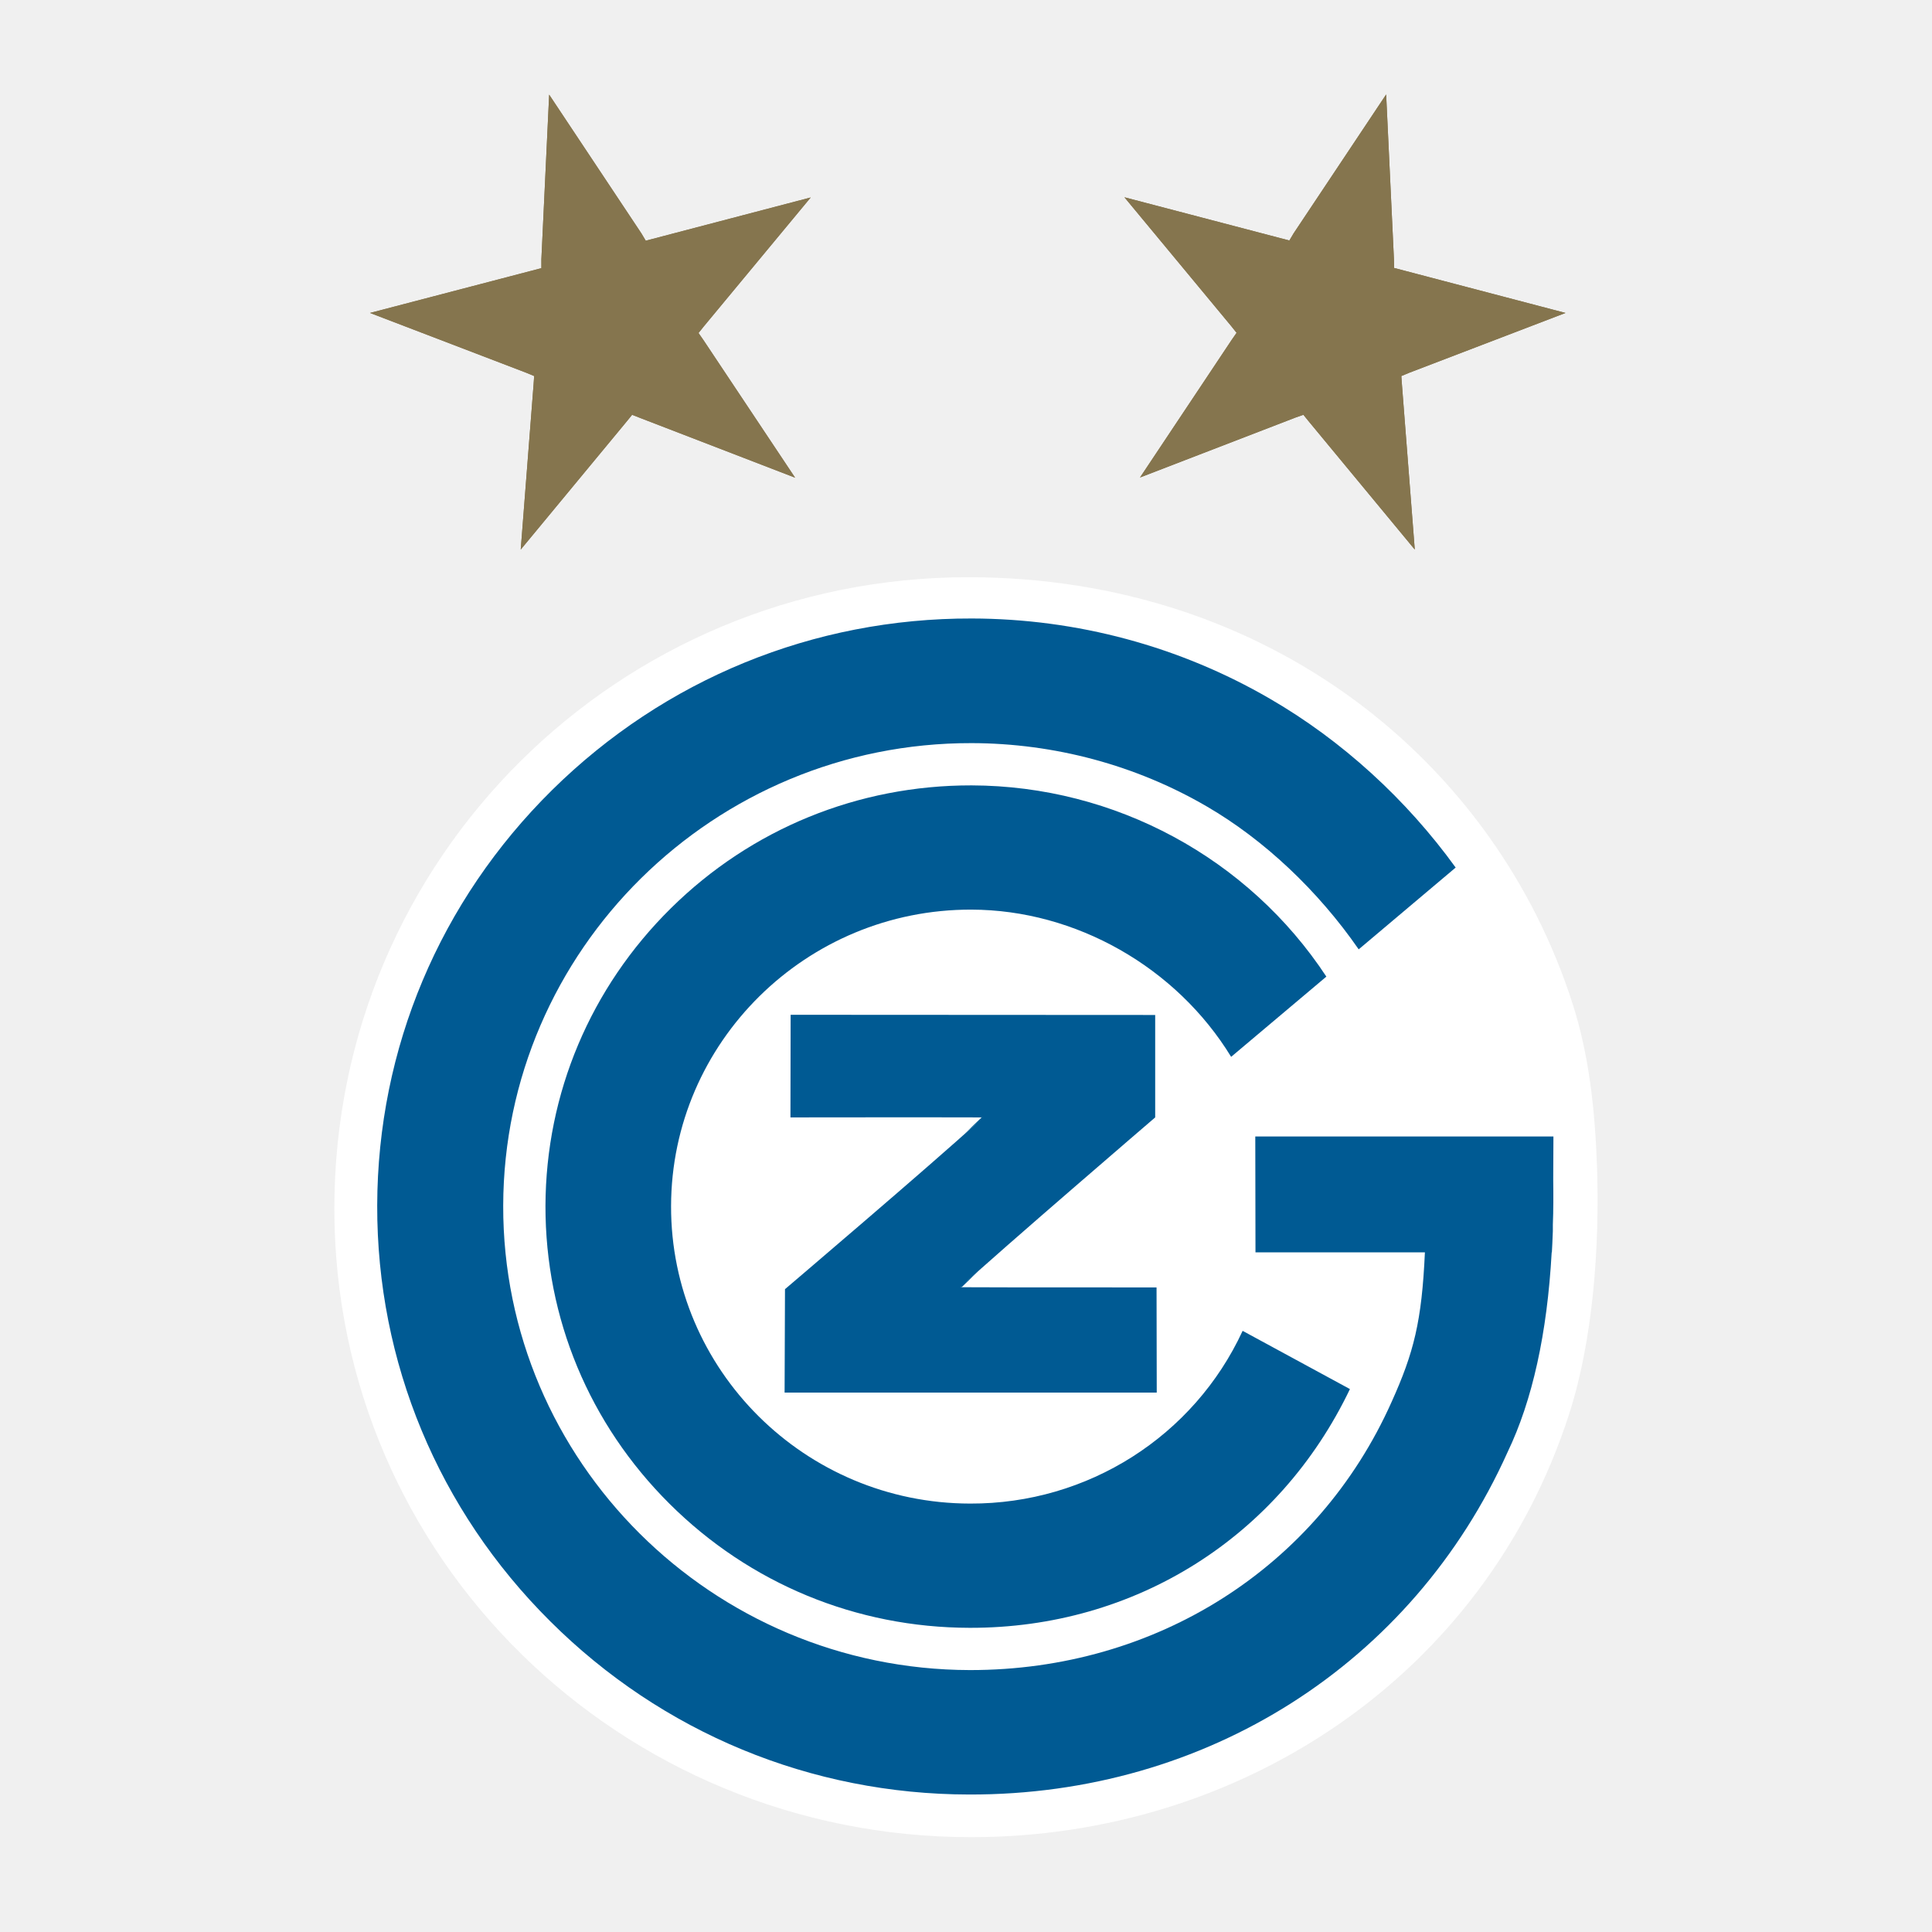
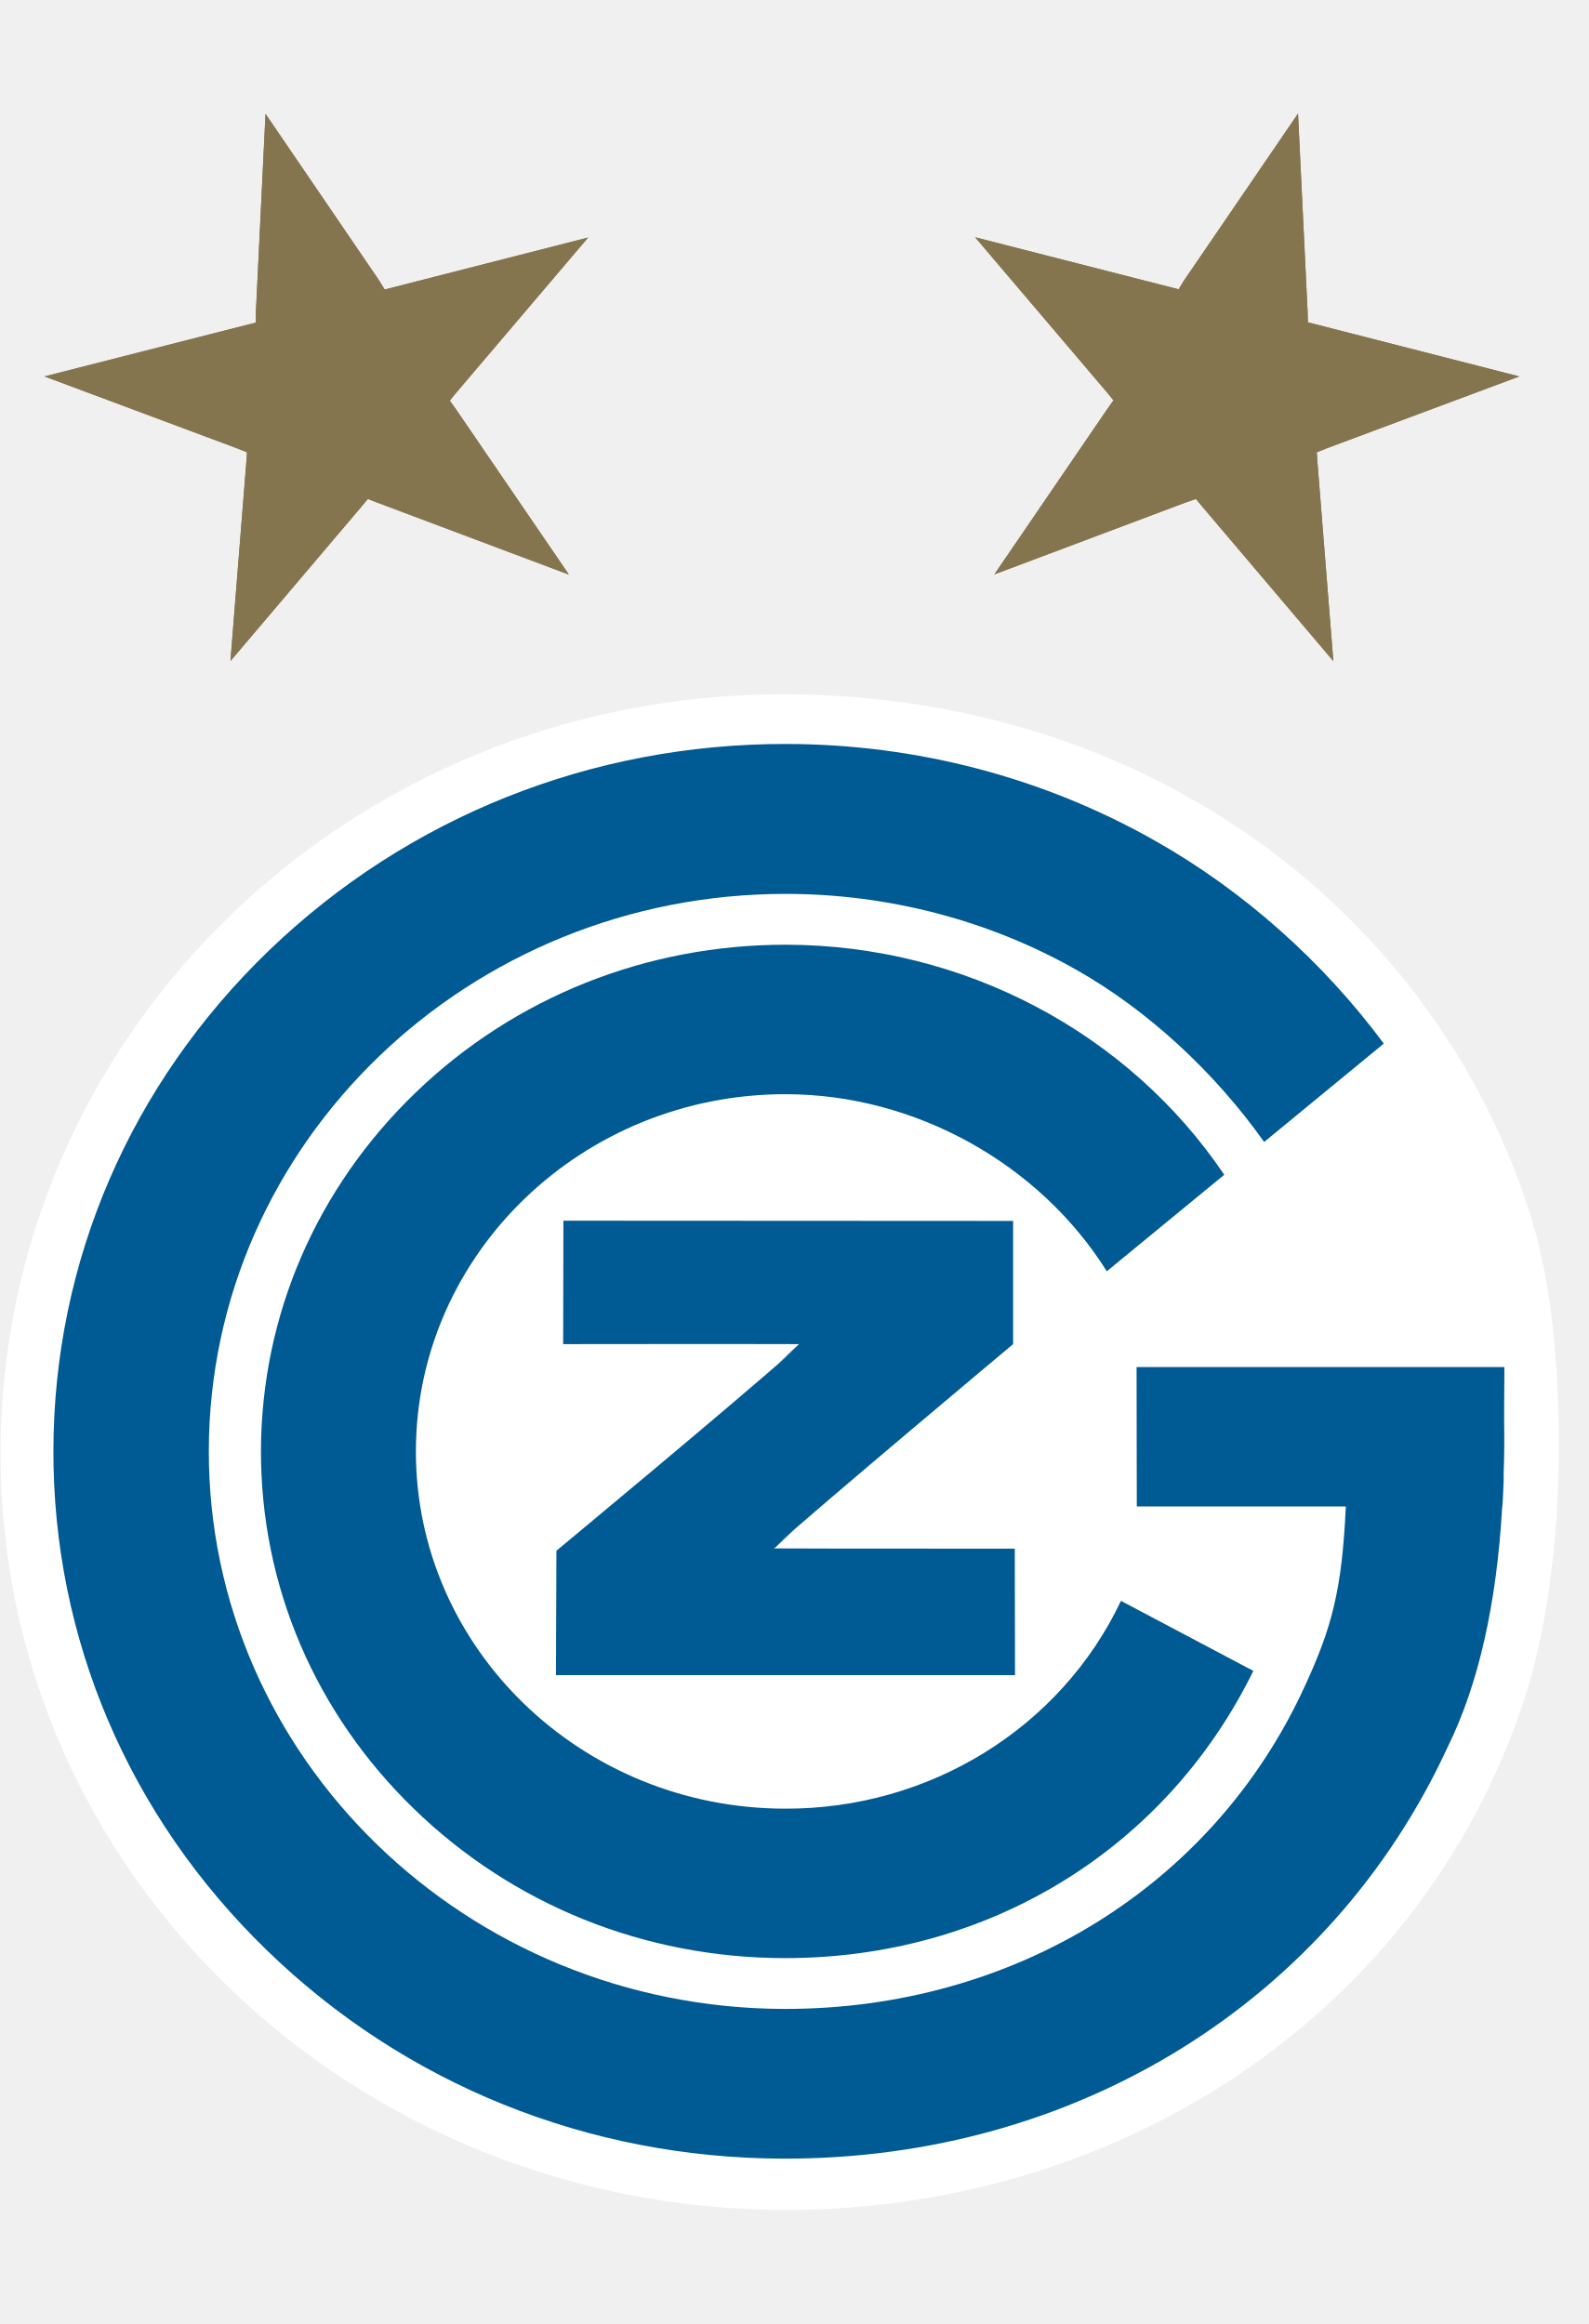
- <svg xmlns="http://www.w3.org/2000/svg" version="1.1" id="Layer_1" x="0px" y="0px" viewBox="0 0 99.21 99.21" style="enable-background:new 0 0 99.21 99.21;" xml:space="preserve">
-   <style type="text/css">
- 	.st0{fill-rule:evenodd;clip-rule:evenodd;fill:#85754E;}
- 	.st1{fill:#85754E;}
- 	.st2{fill:#FFFFFF;}
- 	.st3{fill:#005A93;}
- </style>
-   <g>
-     <g>
-       <g>
-         <path class="st0" d="M32.84,21.45l7.99,3.08l-4.71-7.07l-0.25-0.36l0.28-0.35l5.48-6.61l-8.47,2.22l-0.22-0.37L28.2,4.86     l-0.4,8.46l0,0.45L19,16.07l8.02,3.07l0.41,0.17l-0.03,0.43l-0.66,8.48l5.46-6.6l0.26-0.32L32.84,21.45z" />
-         <path class="st1" d="M32.84,21.45l7.99,3.08l-4.71-7.07l-0.25-0.36l0.28-0.35l5.48-6.61l-8.47,2.22l-0.22-0.37L28.2,4.86     l-0.4,8.46l0,0.45L19,16.07l8.02,3.07l0.41,0.17l-0.03,0.43l-0.66,8.48l5.46-6.6l0.26-0.32L32.84,21.45z" />
-       </g>
-       <g>
-         <path class="st0" d="M66.93,21.3l0.26,0.32l5.46,6.6l-0.66-8.48l-0.03-0.43l0.41-0.17l8.02-3.07l-8.8-2.31l-0.01-0.45l-0.4-8.46     l-4.75,7.13l-0.22,0.37l-8.47-2.22l5.48,6.61l0.28,0.35l-0.25,0.36l-4.71,7.07l7.99-3.08L66.93,21.3z" />
-         <path class="st1" d="M66.93,21.3l0.26,0.32l5.46,6.6l-0.66-8.48l-0.03-0.43l0.41-0.17l8.02-3.07l-8.8-2.31l-0.01-0.45l-0.4-8.46     l-4.75,7.13l-0.22,0.37l-8.47-2.22l5.48,6.61l0.28,0.35l-0.25,0.36l-4.71,7.07l7.99-3.08L66.93,21.3z" />
-       </g>
-       <path class="st2" d="M80.75,51.53c0.86,2.67,1.16,5.51,1.26,8.46c0.13,4.05-0.2,8.81-1.44,12.64    c-4.33,13.43-16.89,21.71-30.7,21.71c-17.98,0-32.7-14.3-32.7-32.28c0-17.98,14.58-32.42,32.56-32.42    C65.16,29.65,76.77,39.12,80.75,51.53z" />
-     </g>
-     <g>
-       <path class="st3" d="M49.82,77.21c-8.49-0.01-15.38-6.87-15.36-15.28c0.02-8.41,6.94-15.24,15.42-15.22    c5.36,0.01,10.53,2.96,13.34,7.56l4.89-4.12c-4-6.08-10.85-9.8-18.22-9.82c-5.82-0.01-11.31,2.23-15.44,6.31    c-4.13,4.08-6.42,9.51-6.44,15.28c-0.01,5.77,2.25,11.2,6.37,15.3c4.12,4.1,9.59,6.36,15.41,6.37    c8.49,0.02,15.89-4.65,19.53-12.26l-5.51-2.99C61.31,73.75,55.86,77.23,49.82,77.21z" />
-       <g>
-         <g>
-           <g>
-             <path class="st3" d="M40.6,52.11l-0.01,5.27c0,0,7.58-0.01,9.88,0c-0.08,0.08-0.17,0.16-0.27,0.25       c-2.31,2.12-9.89,8.57-9.89,8.57l-0.02,5.31h19.11l-0.01-5.4c-7.68,0-7.68,0-10.07-0.01c1.95-1.81,10-8.72,10-8.72v-5.26       L40.6,52.11z" />
-           </g>
-         </g>
-         <path class="st3" d="M50.16,57.68c0.17-0.15,0.23-0.19,0.37-0.3l-0.12,0l-0.86,0.82C49.55,58.2,49.96,57.84,50.16,57.68z" />
-         <path class="st3" d="M49.63,65.8c-0.18,0.15-0.23,0.19-0.36,0.3l0.11,0l0.85-0.82C50.23,65.28,49.83,65.64,49.63,65.8z" />
-       </g>
-       <path class="st3" d="M79.76,60.61l0-0.15h0l0.01-2.1l-15.31,0l0.01,5.95h8.7c-0.16,3.55-0.57,5.15-1.71,7.68    c-3.8,8.51-12.1,13.78-21.66,13.77c-13.24-0.03-23.99-10.73-23.96-23.85c0.03-13.12,10.82-23.78,24.06-23.75    c4.25,0.01,8.42,1.13,12.05,3.24c2.95,1.71,5.73,4.33,7.82,7.35l4.98-4.2c-2.53-3.5-5.84-6.53-9.54-8.67    c-4.63-2.69-9.91-4.11-15.31-4.12c-8.12-0.02-15.77,3.11-21.55,8.81c-5.77,5.7-8.96,13.27-8.98,21.33    c-0.02,8.05,3.14,15.64,8.88,21.35c5.75,5.73,13.39,8.89,21.52,8.9c12.17,0.03,22.76-6.71,27.64-17.57    c1.28-2.66,2.04-6.11,2.27-10.27h0.01c0.02-0.26,0.03-0.66,0.05-1.09v-0.33C79.77,62.14,79.77,61.39,79.76,60.61z" />
-     </g>
-   </g>
+ <svg xmlns="http://www.w3.org/2000/svg" width="54" height="79" viewBox="0 0 54 79" fill="none">
+   <path fill-rule="evenodd" clip-rule="evenodd" d="M12.812 17.081L19.336 19.533L15.49 13.903L15.286 13.617L15.515 13.338L19.989 8.074L13.073 9.842L12.894 9.548L9.024 3.87L8.697 10.607V10.965L1.513 12.796L8.06 15.241L8.395 15.376L8.371 15.719L7.832 22.471L12.29 17.216L12.502 16.961L12.812 17.081Z" fill="#85754E" />
+   <path d="M12.812 17.081L19.336 19.533L15.49 13.903L15.286 13.617L15.515 13.338L19.989 8.074L13.073 9.842L12.894 9.548L9.024 3.87L8.697 10.607V10.965L1.513 12.796L8.06 15.241L8.395 15.376L8.371 15.719L7.832 22.471L12.29 17.216L12.502 16.961L12.812 17.081Z" fill="#85754E" />
+   <path fill-rule="evenodd" clip-rule="evenodd" d="M40.645 16.961L40.857 17.216L45.315 22.471L44.776 15.719L44.752 15.376L45.086 15.241L51.634 12.796L44.45 10.957L44.441 10.599L44.115 3.862L40.237 9.54L40.057 9.834L33.142 8.066L37.616 13.33L37.844 13.609L37.64 13.895L33.795 19.525L40.318 17.073L40.645 16.961Z" fill="#85754E" />
+   <path d="M40.645 16.961L40.857 17.216L45.315 22.471L44.776 15.719L44.752 15.376L45.086 15.241L51.634 12.796L44.45 10.957L44.441 10.599L44.115 3.862L40.237 9.54L40.057 9.834L33.142 8.066L37.616 13.33L37.844 13.609L37.64 13.895L33.795 19.525L40.318 17.073L40.645 16.961Z" fill="#85754E" />
+   <path d="M51.928 41.033C52.63 43.159 52.875 45.42 52.957 47.77C53.063 50.995 52.794 54.785 51.781 57.835C48.246 68.529 37.992 75.122 26.716 75.122C12.037 75.122 0.018 63.735 0.018 49.418C0.018 35.101 11.922 23.602 26.602 23.602C39.2 23.61 48.679 31.151 51.928 41.033Z" fill="white" />
+   <path d="M26.675 61.482C19.744 61.474 14.118 56.011 14.135 49.314C14.151 42.617 19.801 37.179 26.724 37.195C31.101 37.203 35.322 39.552 37.616 43.215L41.608 39.934C38.343 35.093 32.75 32.13 26.733 32.114C21.981 32.106 17.499 33.89 14.127 37.139C10.755 40.388 8.885 44.712 8.869 49.306C8.861 53.901 10.706 58.225 14.069 61.489C17.433 64.754 21.899 66.554 26.651 66.562C33.583 66.578 39.624 62.859 42.596 56.799L38.098 54.418C36.056 58.726 31.607 61.498 26.675 61.482Z" fill="#005A93" />
+   <path d="M19.148 41.495L19.14 45.691C19.14 45.691 25.328 45.683 27.206 45.691C27.141 45.755 27.067 45.819 26.986 45.89C25.1 47.578 18.911 52.714 18.911 52.714L18.895 56.943H34.497L34.489 52.643C28.219 52.643 28.219 52.643 26.267 52.635C27.859 51.194 34.432 45.691 34.432 45.691V41.503L19.148 41.495Z" fill="#005A93" />
+   <path d="M26.953 45.93C27.092 45.81 27.141 45.779 27.255 45.691H27.157L26.455 46.344C26.455 46.344 26.79 46.057 26.953 45.93Z" fill="#005A93" />
+   <path d="M26.52 52.396C26.373 52.515 26.333 52.547 26.226 52.635H26.316L27.01 51.982C27.01 51.982 26.684 52.269 26.52 52.396Z" fill="#005A93" />
+   <path d="M51.12 48.263V48.144L51.128 46.471H38.628L38.636 51.209H45.74C45.609 54.036 45.274 55.31 44.343 57.325C41.241 64.101 34.464 68.298 26.659 68.29C15.849 68.266 7.073 59.746 7.097 49.298C7.122 38.851 15.931 30.363 26.741 30.386C30.211 30.394 33.615 31.286 36.579 32.966C38.988 34.328 41.257 36.414 42.964 38.819L47.03 35.475C44.964 32.688 42.261 30.275 39.241 28.571C35.461 26.429 31.15 25.298 26.741 25.29C20.111 25.274 13.865 27.767 9.146 32.306C4.435 36.844 1.831 42.872 1.815 49.29C1.798 55.7 4.378 61.744 9.065 66.291C13.759 70.854 19.997 73.37 26.635 73.378C36.571 73.402 45.217 68.035 49.201 59.387C50.246 57.269 50.867 54.522 51.055 51.209H51.063C51.079 51.002 51.087 50.684 51.104 50.342V50.079C51.128 49.481 51.128 48.884 51.12 48.263Z" fill="#005A93" />
</svg>
